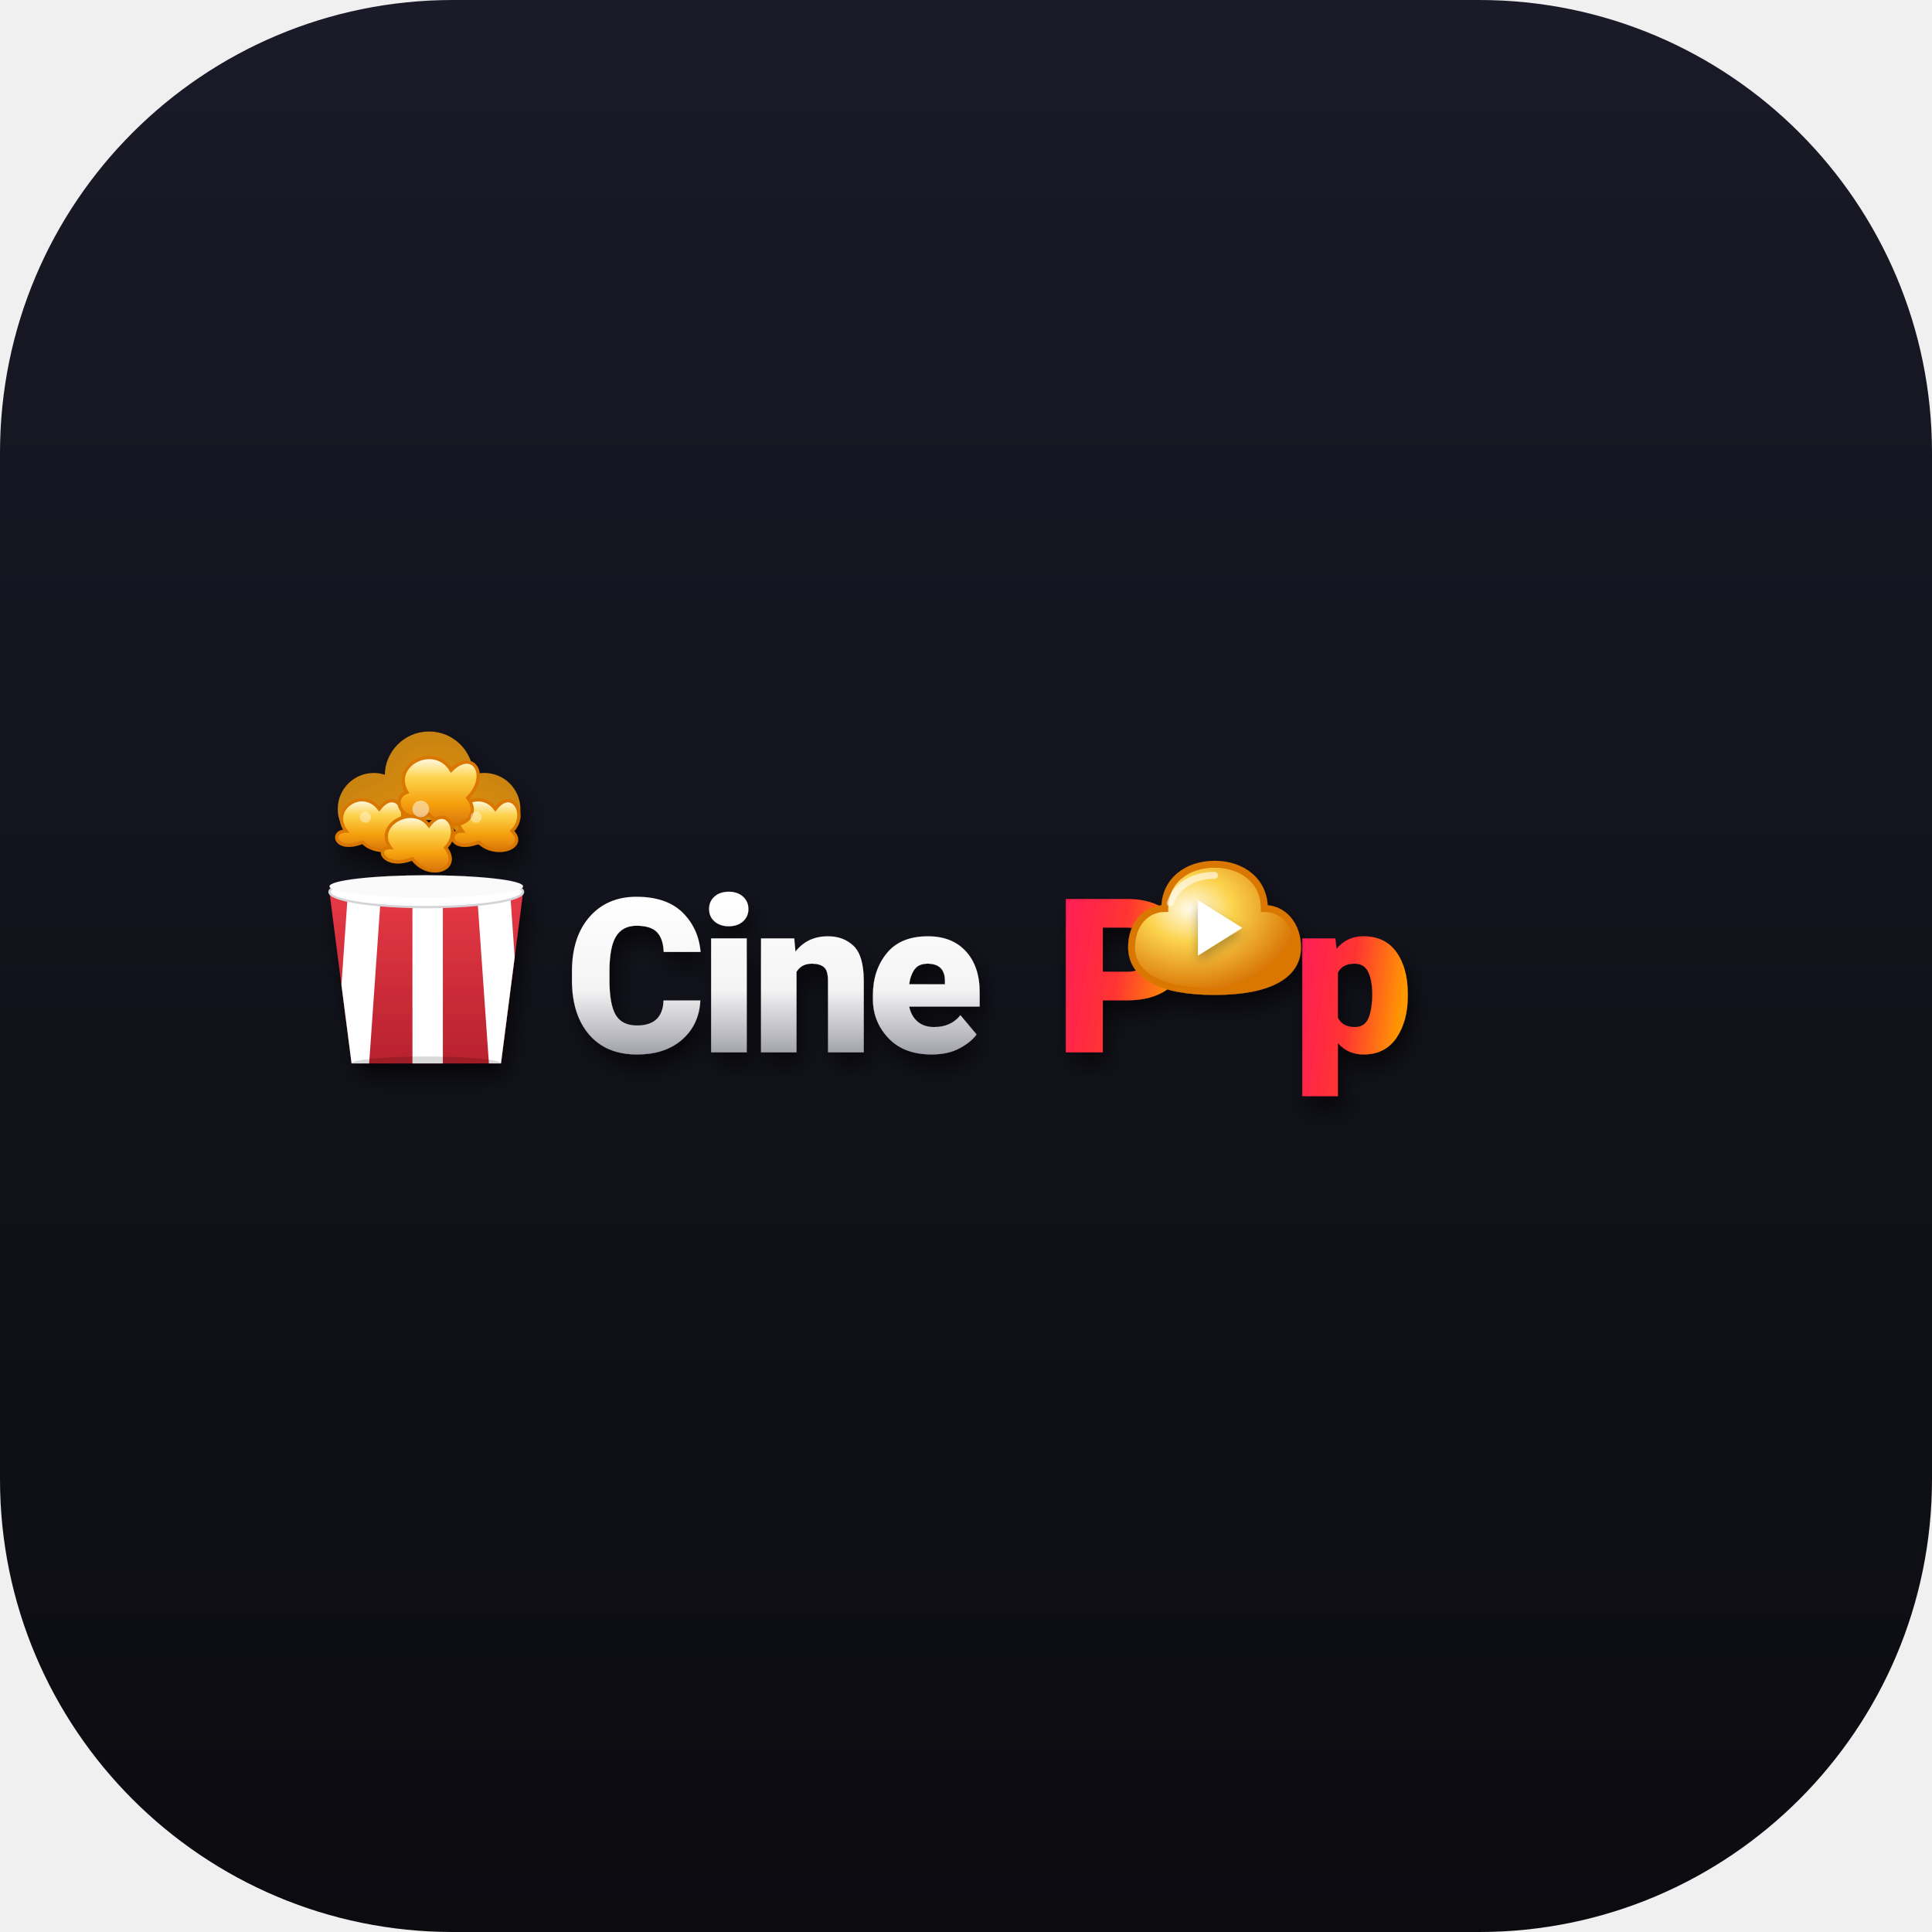
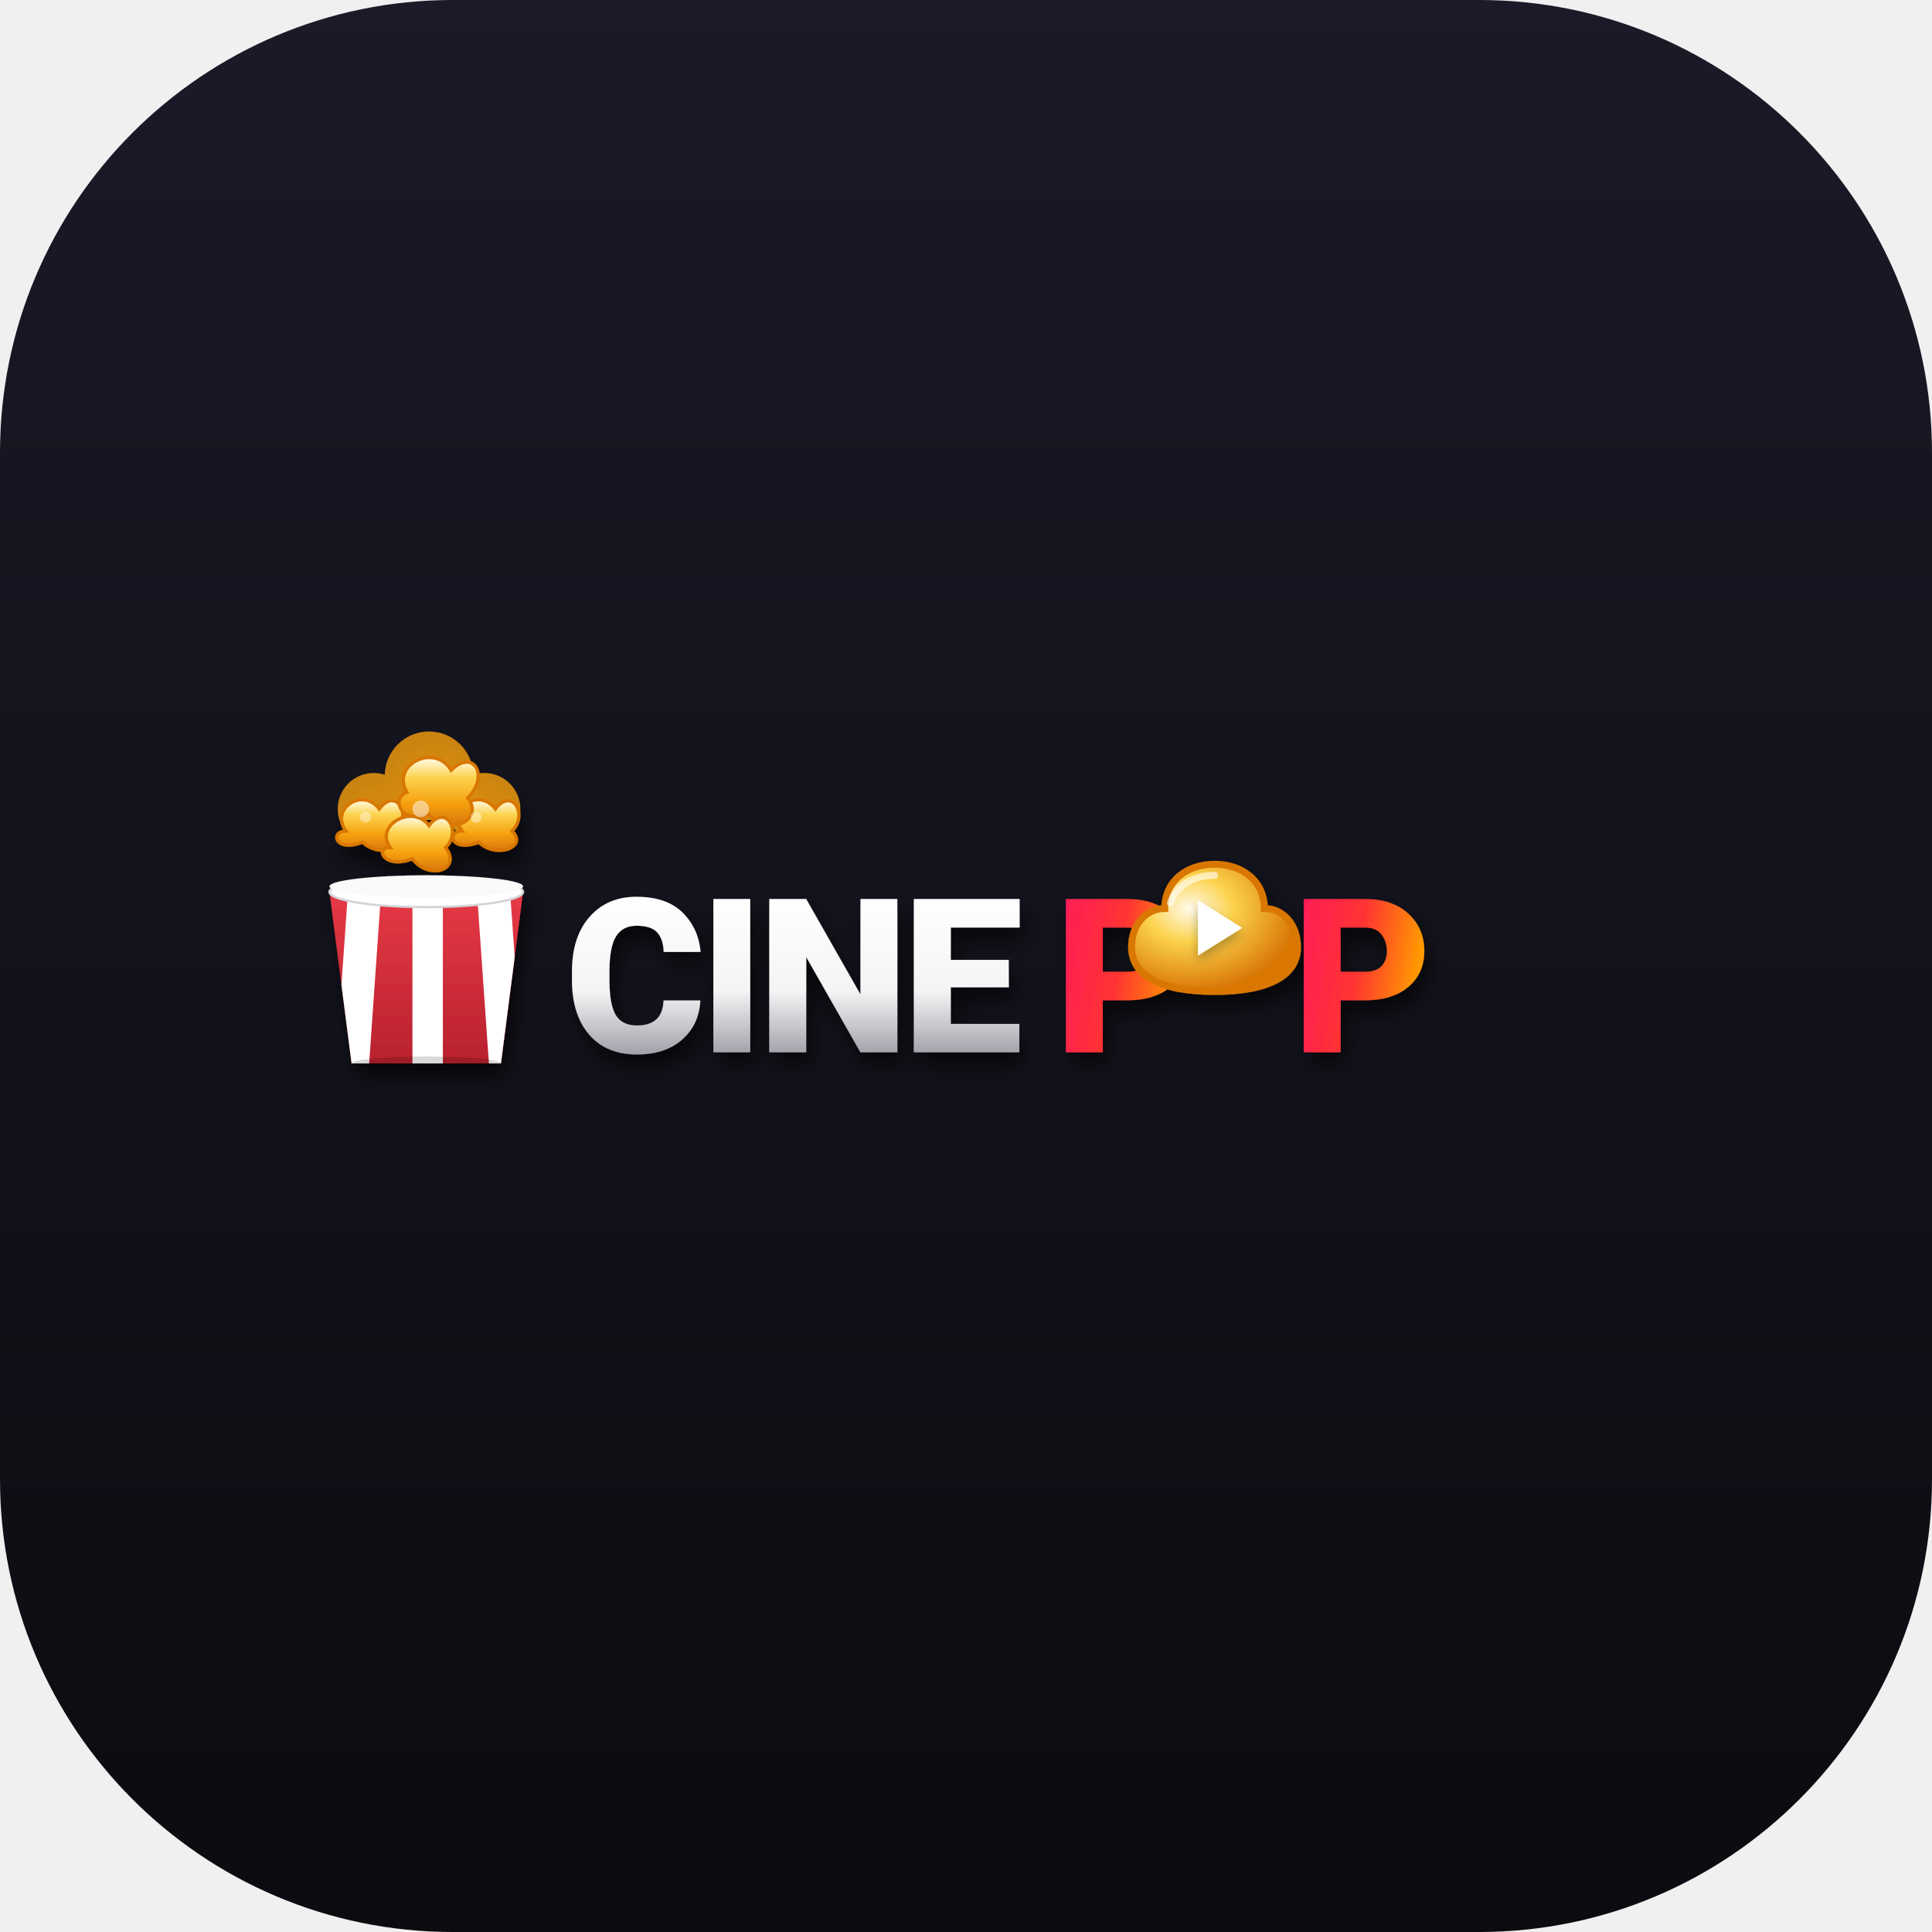
<svg xmlns="http://www.w3.org/2000/svg" viewBox="0 0 512 512" width="512" height="512">
  <defs>
    <linearGradient id="bgGrad" x1="0" y1="0" x2="0" y2="1">
      <stop offset="0%" stop-color="#1a1a28" />
      <stop offset="100%" stop-color="#0b0b10" />
    </linearGradient>
    <filter id="premium-shadow" x="-15%" y="-15%" width="130%" height="130%">
      <feDropShadow dx="2" dy="5" stdDeviation="4" flood-color="#000000" flood-opacity="0.65" />
    </filter>
    <linearGradient id="silverGrad" x1="0" y1="0" x2="0" y2="1">
      <stop offset="0%" stop-color="#ffffff" />
      <stop offset="60%" stop-color="#f4f4f5" />
      <stop offset="100%" stop-color="#a1a1aa" />
    </linearGradient>
    <linearGradient id="neonRedGrad" x1="0" y1="0" x2="1" y2="0.2">
      <stop offset="0%" stop-color="#ff1e56" />
      <stop offset="50%" stop-color="#ff3333" />
      <stop offset="100%" stop-color="#ff9900" />
    </linearGradient>
    <linearGradient id="bucketRed" x1="0" y1="0" x2="0" y2="1">
      <stop offset="0%" stop-color="#e63946" />
      <stop offset="100%" stop-color="#b8222e" />
    </linearGradient>
    <linearGradient id="goldPopGrad" x1="0" y1="0" x2="0" y2="1">
      <stop offset="0%" stop-color="#fffbeb" />
      <stop offset="30%" stop-color="#fcd34d" />
      <stop offset="70%" stop-color="#f59e0b" />
      <stop offset="100%" stop-color="#d97706" />
    </linearGradient>
    <radialGradient id="popKernHighlight" cx="0.35" cy="0.35" r="0.65">
      <stop offset="0%" stop-color="#fffbeb" />
      <stop offset="40%" stop-color="#fcd34d" />
      <stop offset="100%" stop-color="#d97706" />
    </radialGradient>
  </defs>
  <rect x="0" y="0" width="512" height="512" rx="120" fill="url(#bgGrad)" />
  <g transform="translate(36, 166) scale(0.733)">
    <g transform="translate(30, 20)" filter="url(#premium-shadow)">
      <g fill="#f59e0b" opacity="0.8">
        <circle cx="56" cy="46" r="13" />
        <circle cx="76" cy="34" r="16" />
        <circle cx="96" cy="46" r="13" />
      </g>
      <g fill="url(#goldPopGrad)" stroke="#d97706" stroke-width="1.2">
        <path d="M 46 54 C 40 46, 52 38, 58 46 C 64 38, 70 48, 64 54 C 70 60, 58 64, 52 58 C 42 62, 40 54, 46 54 Z" />
        <path d="M 88 54 C 82 46, 94 38, 100 46 C 106 38, 112 48, 106 54 C 112 60, 100 64, 94 58 C 84 62, 82 54, 88 54 Z" />
        <path d="M 68 40 C 62 30, 78 22, 84 32 C 92 24, 98 34, 90 42 C 96 50, 84 56, 76 48 C 66 52, 62 42, 68 40 Z" />
        <path d="M 62 60 C 56 52, 70 44, 76 52 C 82 44, 88 54, 82 60 C 88 68, 76 72, 70 64 C 60 68, 56 60, 62 60 Z" />
      </g>
      <circle cx="73" cy="46" r="3" fill="#ffffff" opacity="0.5" />
      <circle cx="53" cy="49" r="2" fill="#ffffff" opacity="0.4" />
      <circle cx="93" cy="49" r="2" fill="#ffffff" opacity="0.4" />
      <g>
        <defs>
          <clipPath id="smallBucketClip">
            <path d="M 40 76 L 110 76 L 102 138 L 48 138 Z" />
          </clipPath>
        </defs>
        <path d="M 40 76 L 110 76 L 102 138 L 48 138 Z" fill="url(#bucketRed)" />
        <g clip-path="url(#smallBucketClip)">
          <rect x="52" y="70" width="12" height="80" fill="#ffffff" transform="skewX(-4)" />
          <rect x="70" y="70" width="11" height="80" fill="#ffffff" />
          <rect x="88" y="70" width="12" height="80" fill="#ffffff" transform="skewX(4)" />
        </g>
        <ellipse cx="75" cy="138" rx="27" ry="2.5" fill="rgba(0,0,0,0.15)" />
        <ellipse cx="75" cy="76" rx="35" ry="5.5" fill="#ffffff" stroke="#d4d4d8" stroke-width="0.8" />
        <ellipse cx="75" cy="74" rx="35" ry="4" fill="#fafafa" />
      </g>
    </g>
-     <g filter="url(#premium-shadow)" style="font-family:'Montserrat', -apple-system, BlinkMacSystemFont, 'Segoe UI', Roboto, sans-serif; font-size:78px; font-weight:900; text-transform:uppercase; letter-spacing:-2.5px;">
-       <text x="155" y="154" fill="url(#silverGrad)">Cine</text>
-       <text x="332" y="154" fill="url(#neonRedGrad)">P</text>
+     <g filter="url(#premium-shadow)">
+       <text x="155" y="154" fill="url(#silverGrad)" font-family="'Montserrat', -apple-system, BlinkMacSystemFont, 'Segoe UI', Roboto, sans-serif" font-size="78" font-weight="900" letter-spacing="-2.5">CINE</text>
+       <text x="332" y="154" fill="url(#neonRedGrad)" font-family="'Montserrat', -apple-system, BlinkMacSystemFont, 'Segoe UI', Roboto, sans-serif" font-size="78" font-weight="900" letter-spacing="-2.5">P</text>
      <g transform="translate(362, 82)">
        <path d="M 28 4 C 38 4, 46 10, 46 20 C 53 20, 58 26, 58 34 C 58 44, 48 50, 28 50 C 8 50, -2 44, -2 34 C -2 26, 3 20, 10 20 C 10 10, 18 4, 28 4 Z" fill="url(#popKernHighlight)" stroke="#d97706" stroke-width="2.5" />
        <path d="M 12 18 C 14 12, 20 8, 28 8" fill="none" stroke="#ffffff" stroke-width="2.5" stroke-linecap="round" opacity="0.6" />
        <polygon points="22,17 22,37 38,27" fill="#ffffff" filter="drop-shadow(0px 2px 2px rgba(0,0,0,0.3))" />
      </g>
-       <text x="418" y="154" fill="url(#neonRedGrad)">p</text>
+       <text x="418" y="154" fill="url(#neonRedGrad)" font-family="'Montserrat', -apple-system, BlinkMacSystemFont, 'Segoe UI', Roboto, sans-serif" font-size="78" font-weight="900" letter-spacing="-2.5">P</text>
    </g>
  </g>
</svg>
